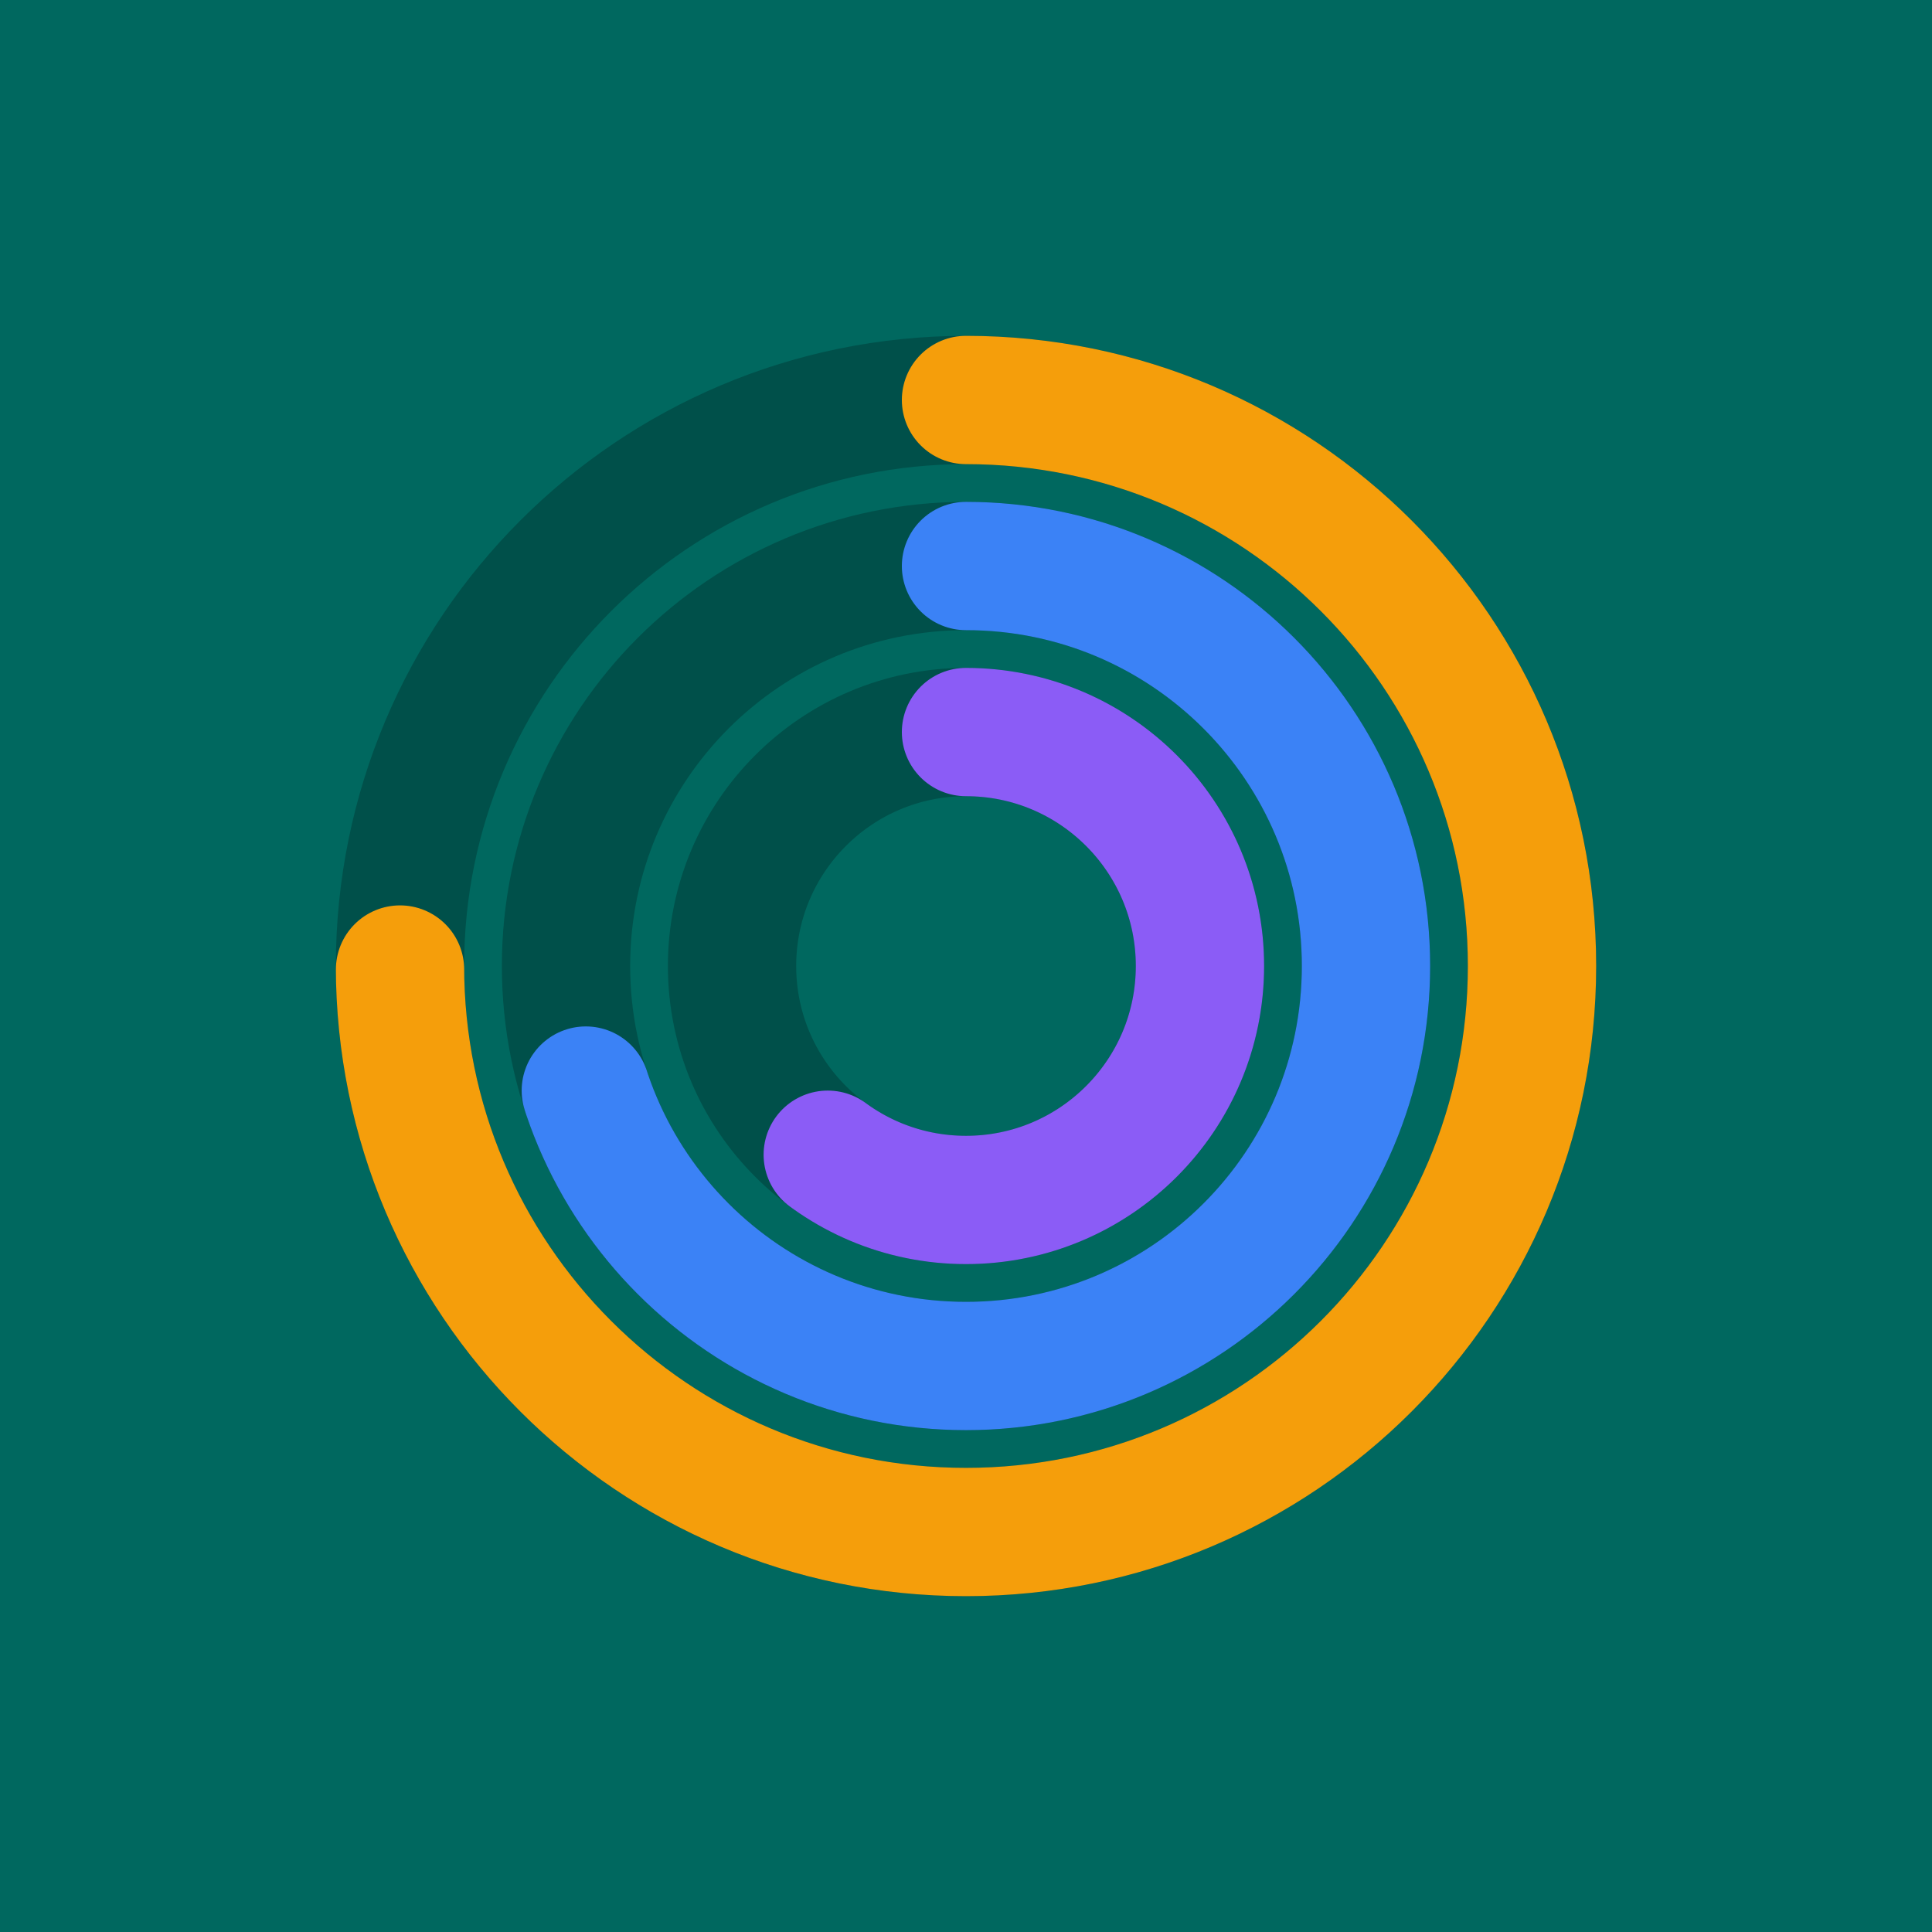
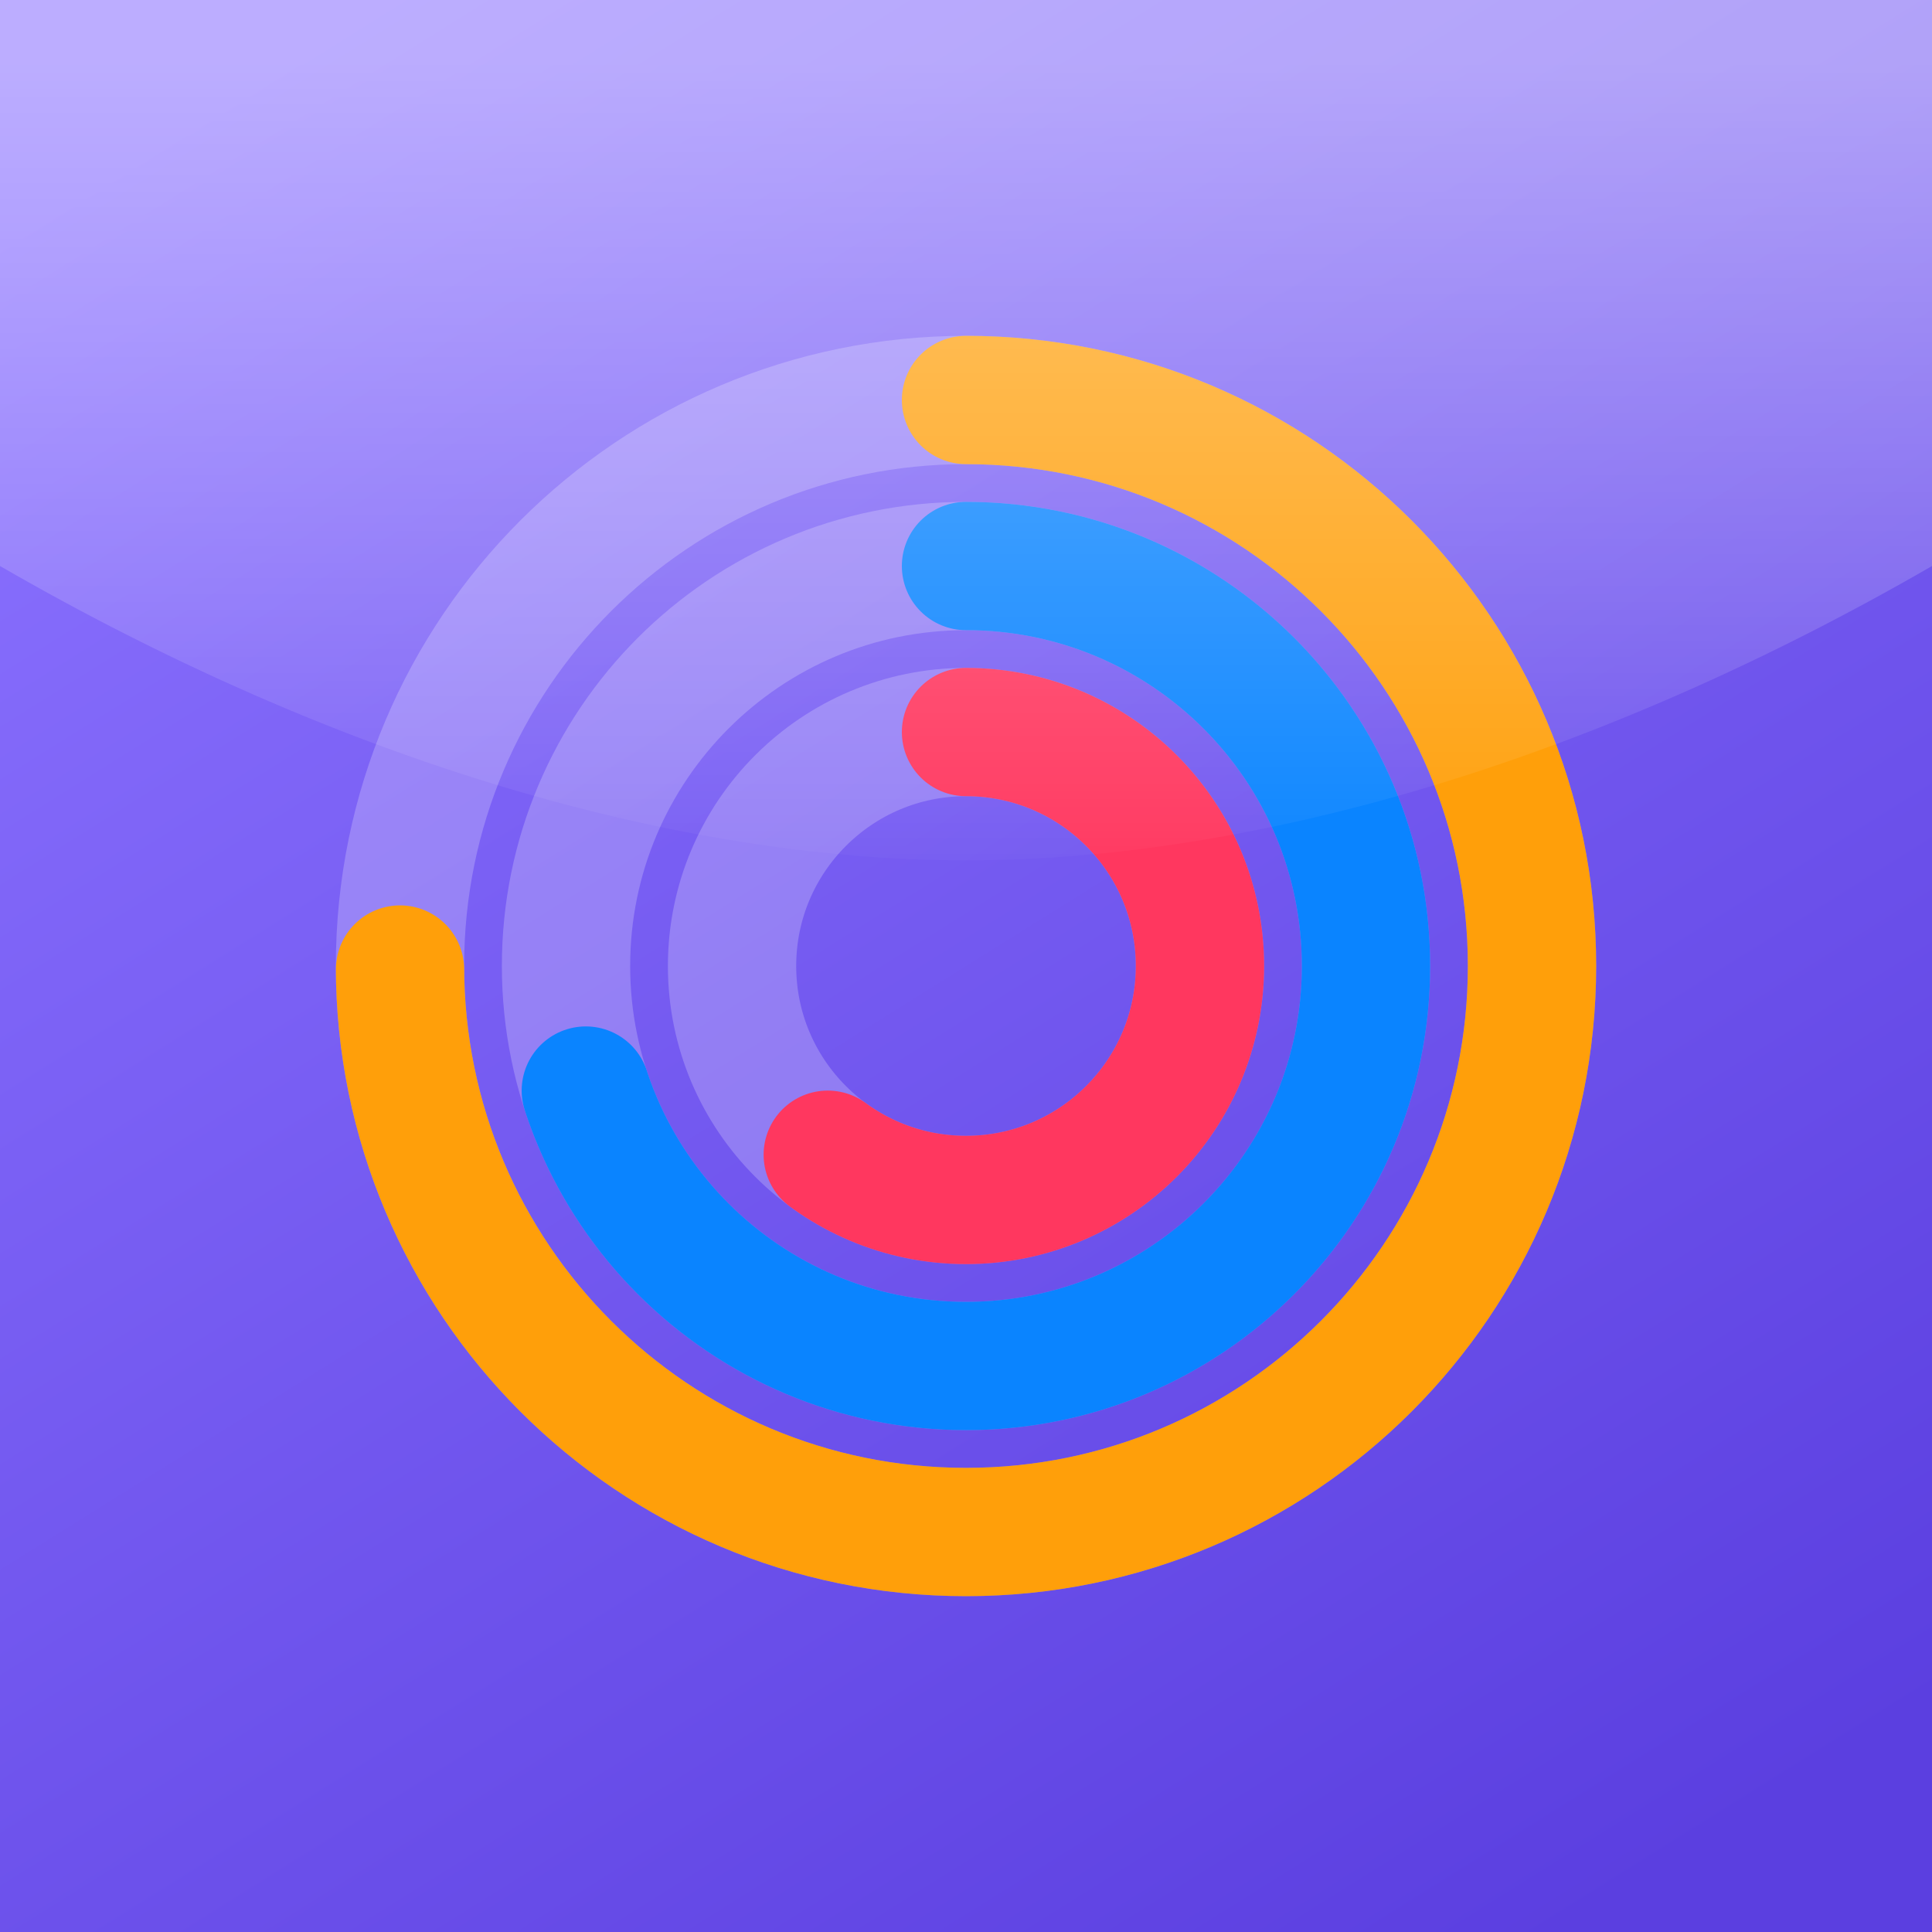
<svg xmlns="http://www.w3.org/2000/svg" width="1024" height="1024" viewBox="0 0 1024 1024" fill="none">
-   <rect width="1024" height="1024" fill="#00685f" />
-   <g transform="translate(512 512) scale(2) translate(-256 -256)">
+   <defs>
+     <linearGradient id="tile" x1="192" y1="0" x2="832" y2="1024" gradientUnits="userSpaceOnUse">
+       <stop offset="0" stop-color="#8B72FF" />
+       <stop offset="1" stop-color="#5B3FE0" />
+     </linearGradient>
+     <linearGradient id="specular" x1="512" y1="32" x2="512" y2="480" gradientUnits="userSpaceOnUse">
+       <stop offset="0" stop-color="#ffffff" stop-opacity=".42" />
+       <stop offset="1" stop-color="#ffffff" stop-opacity="0" />
+     </linearGradient>
+   </defs>
+   <rect width="1024" height="1024" fill="url(#tile)" />
+   <g transform="scale(2)">
    <g fill="none" stroke-linecap="round" transform="rotate(-90 256 256)">
-       <circle cx="256" cy="256" r="150" stroke="#00504a" stroke-width="34" />
-       <circle cx="256" cy="256" r="150" stroke="#F59E0B" stroke-width="34" stroke-dasharray="942" stroke-dashoffset="236" />
-       <circle cx="256" cy="256" r="106" stroke="#00504a" stroke-width="34" />
-       <circle cx="256" cy="256" r="106" stroke="#3B82F6" stroke-width="34" stroke-dasharray="666" stroke-dashoffset="200" />
-       <circle cx="256" cy="256" r="62" stroke="#00504a" stroke-width="34" />
-       <circle cx="256" cy="256" r="62" stroke="#8B5CF6" stroke-width="34" stroke-dasharray="390" stroke-dashoffset="156" />
+       <circle cx="256" cy="256" r="150" stroke="#ffffff" stroke-opacity=".22" stroke-width="34" />
+       <circle cx="256" cy="256" r="150" stroke="#FF9F0A" stroke-width="34" stroke-dasharray="942" stroke-dashoffset="236" />
+       <circle cx="256" cy="256" r="106" stroke="#ffffff" stroke-opacity=".22" stroke-width="34" />
+       <circle cx="256" cy="256" r="106" stroke="#0A84FF" stroke-width="34" stroke-dasharray="666" stroke-dashoffset="200" />
+       <circle cx="256" cy="256" r="62" stroke="#ffffff" stroke-opacity=".22" stroke-width="34" />
+       <circle cx="256" cy="256" r="62" stroke="#FF375F" stroke-width="34" stroke-dasharray="390" stroke-dashoffset="156" />
    </g>
  </g>
+   <path d="M0 0h1024v300c-180 104-360 156-512 156S180 404 0 300Z" fill="url(#specular)" />
</svg>
